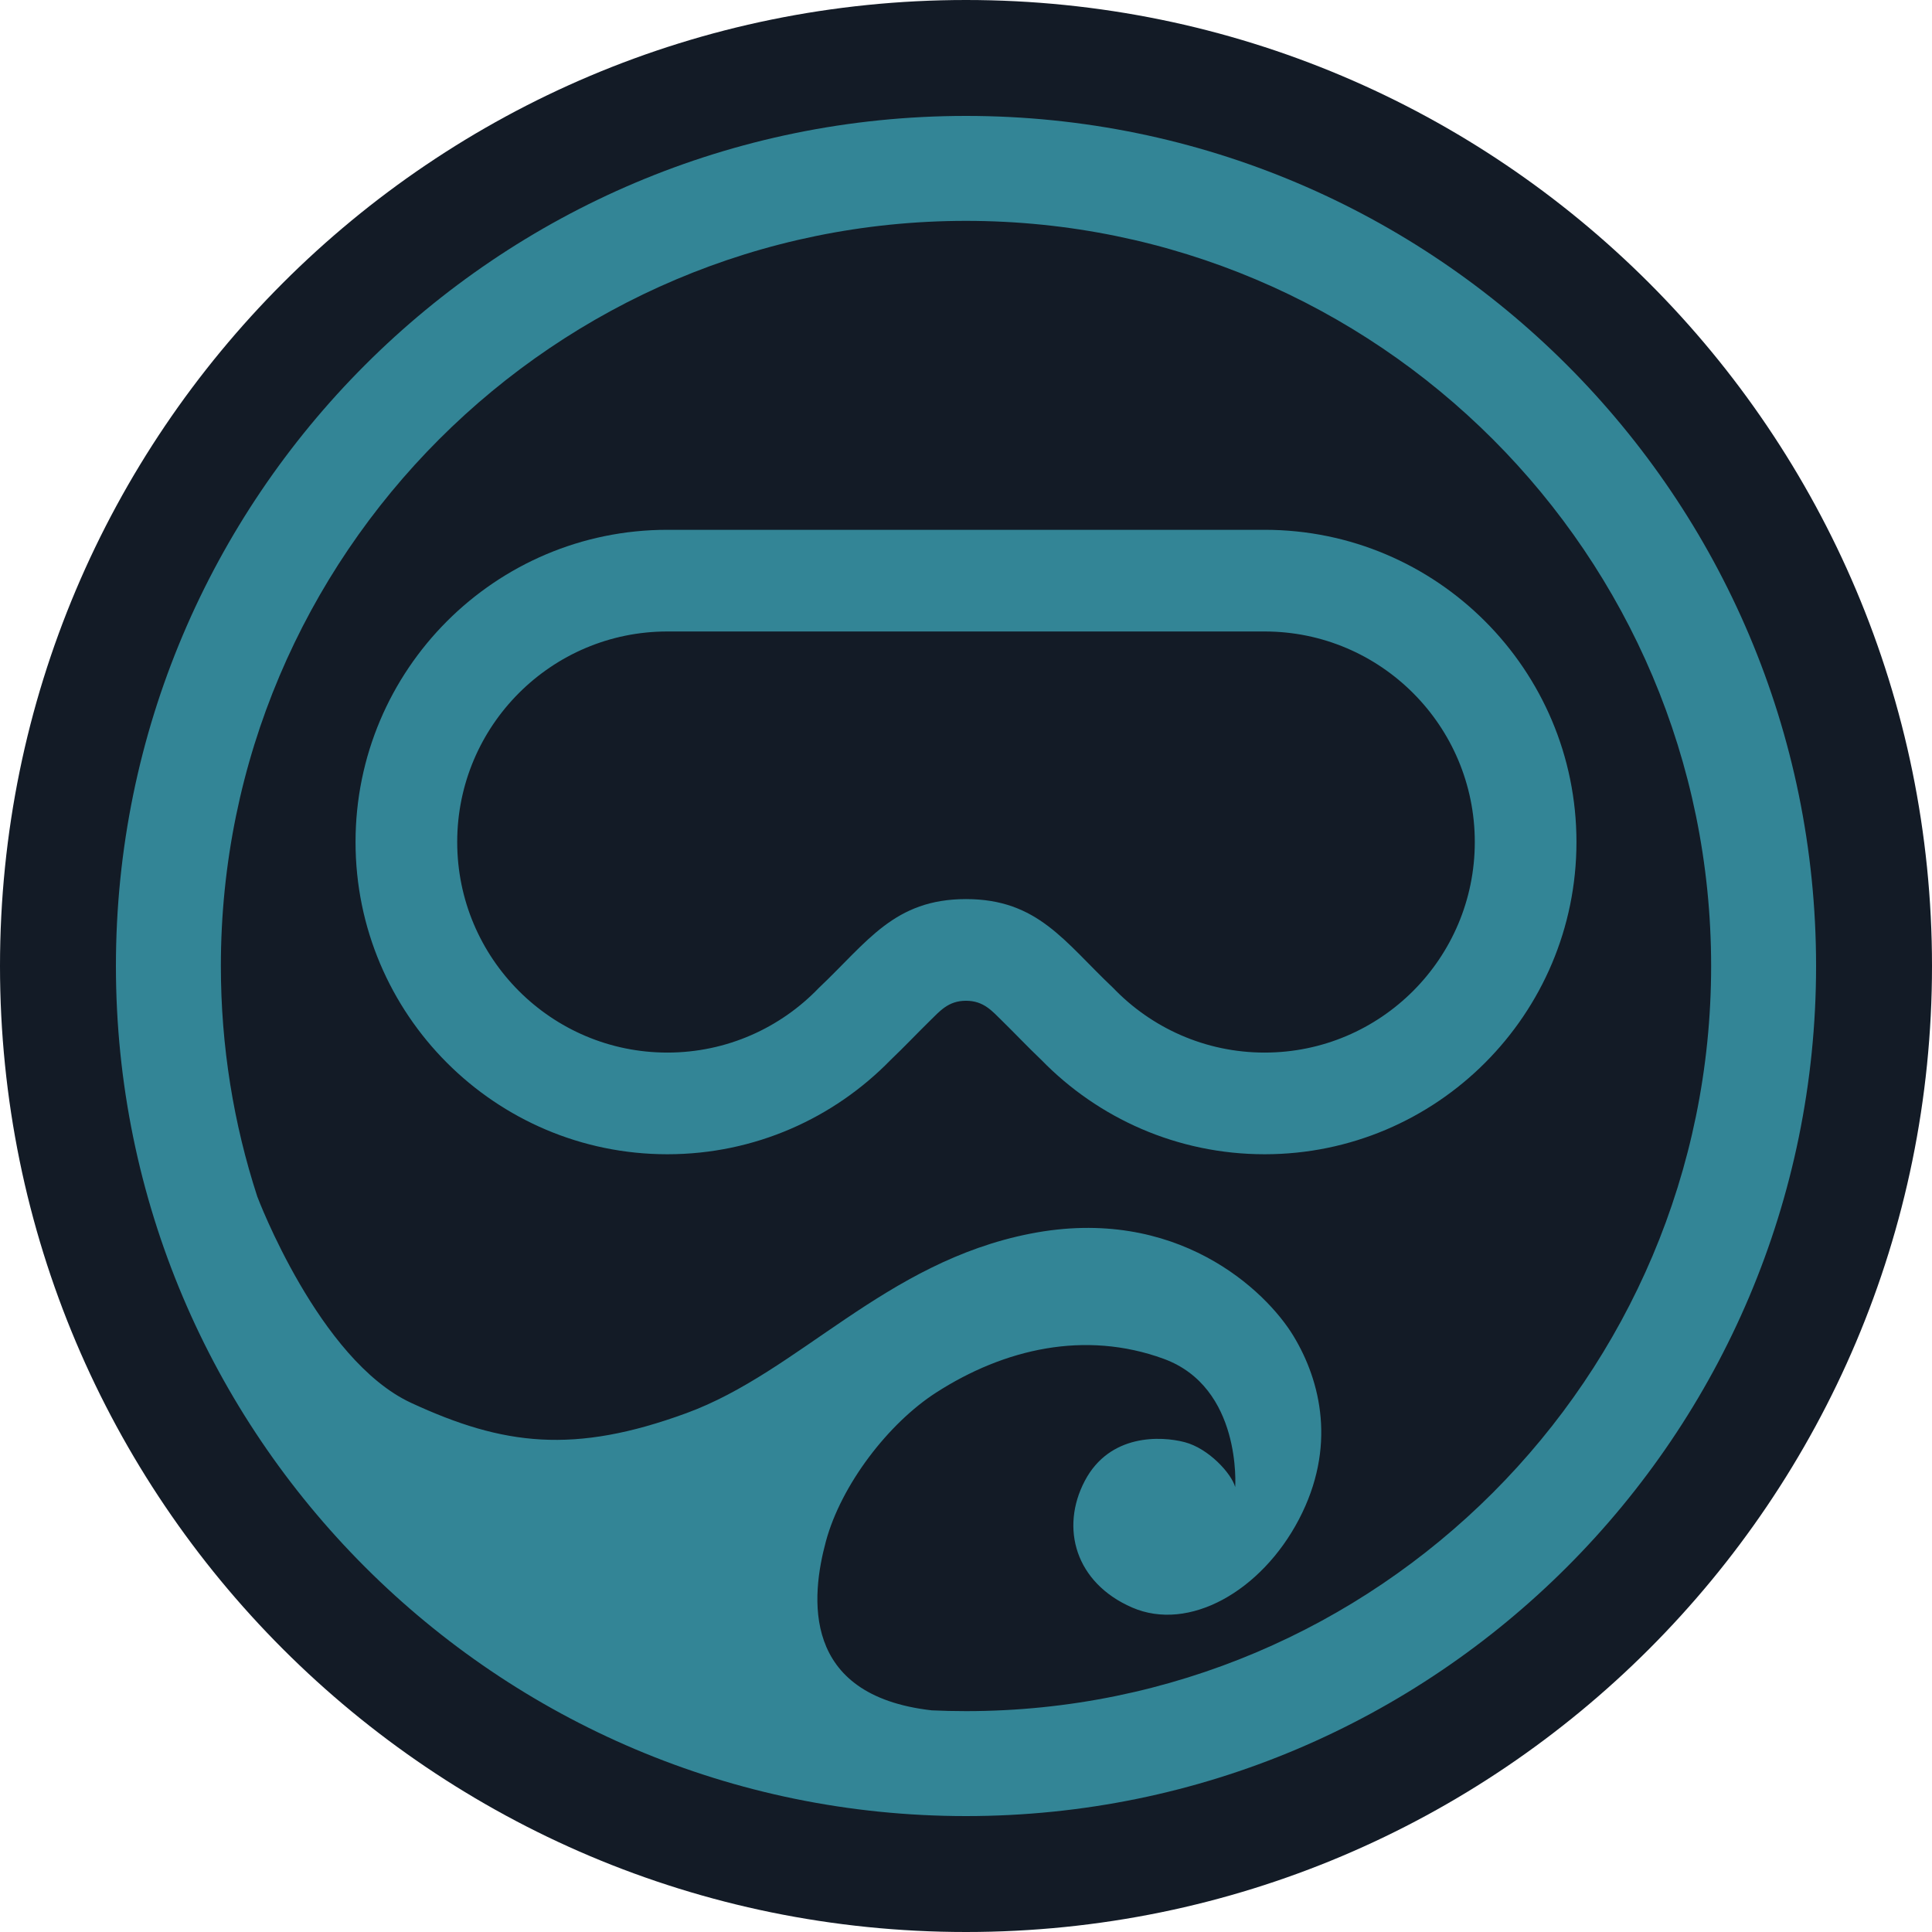
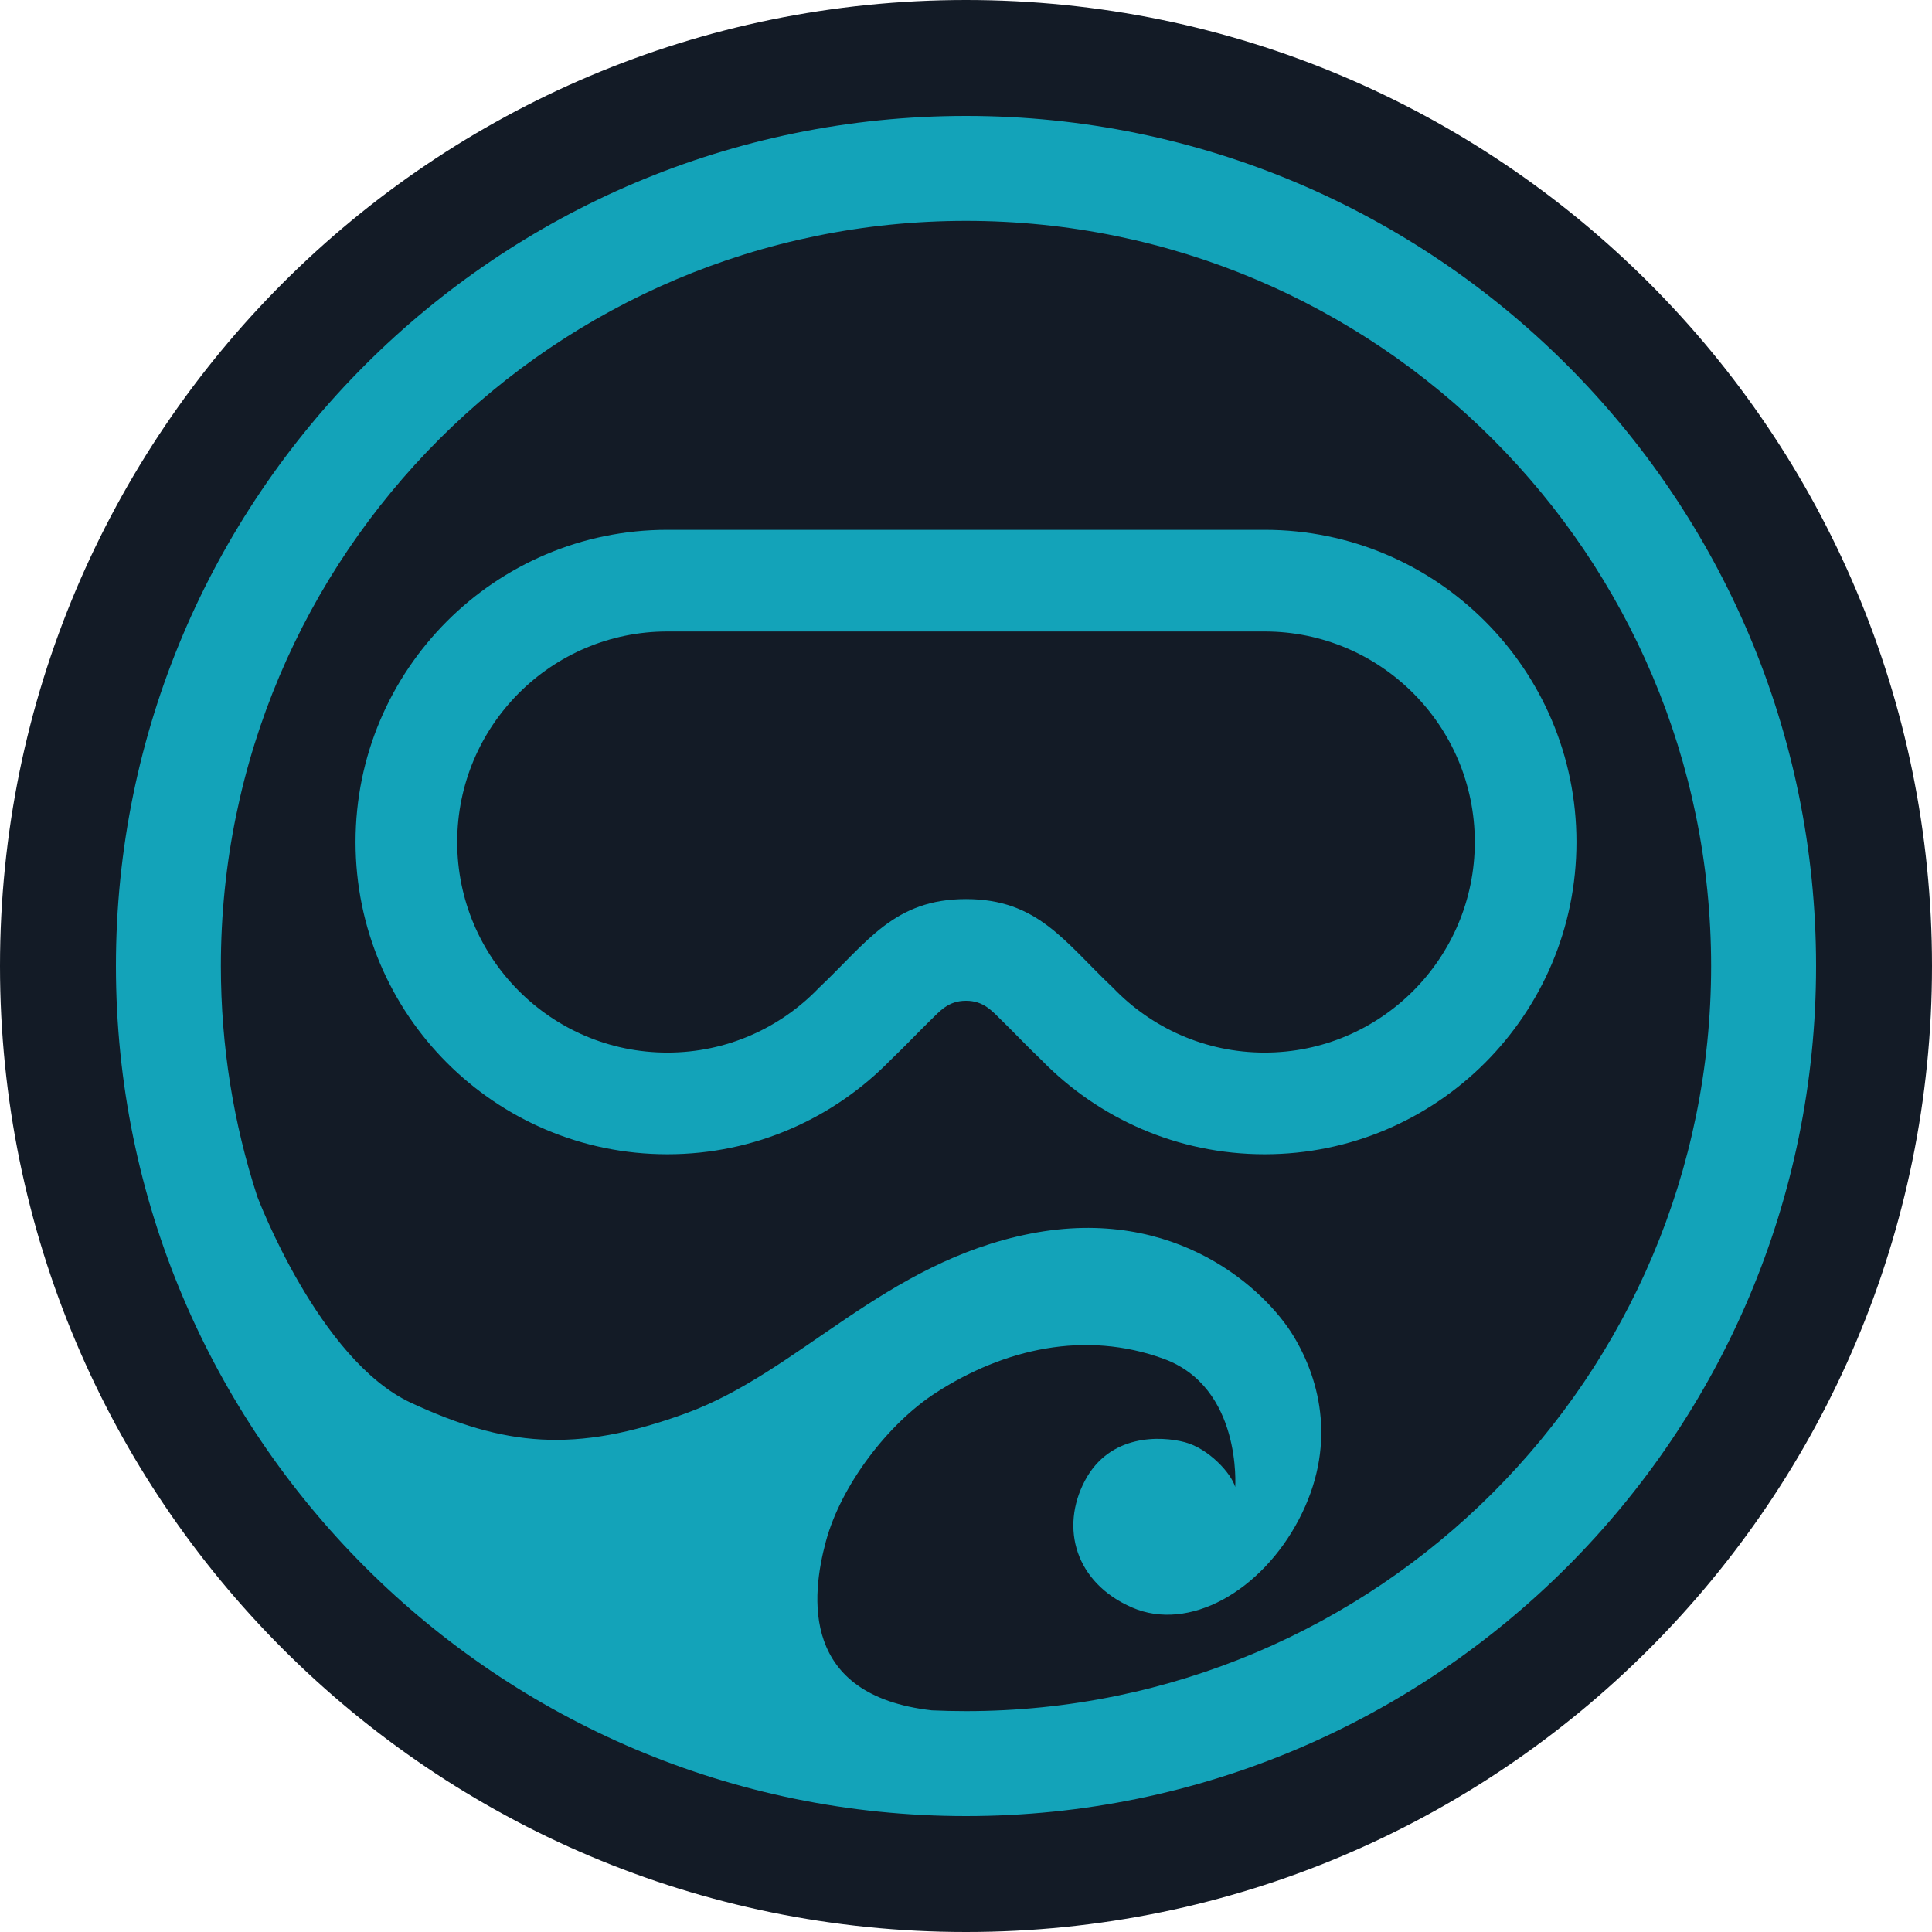
<svg xmlns="http://www.w3.org/2000/svg" viewBox="0 0 2160 2160">
  <circle cx="1080" cy="1080" r="1080" fill="rgb(19,27,38)" />
  <g transform="translate(129.6 129.6) scale(0.88)">
-     <path fill="rgb(51,133,150)" d="M1080,0C1676.068,0 2160,483.932 2160,1080C2160,1676.068 1676.068,2160 1080,2160C483.932,2160 0,1676.068 0,1080C0,483.932 483.932,0 1080,0ZM1036.6,2025.687C1050.986,2026.338 1065.455,2026.667 1080,2026.667C1602.48,2026.667 2026.667,1602.48 2026.667,1080C2026.667,557.52 1602.48,133.333 1080,133.333C557.52,133.333 133.333,557.52 133.333,1080C133.333,1182.208 149.566,1280.654 179.591,1372.899C179.591,1372.899 257.764,1580.677 375,1635C492.236,1689.323 581.979,1700.444 725,1648C868.021,1595.556 976.645,1456.271 1162,1420C1347.355,1383.729 1460.992,1492.196 1496,1550C1531.008,1607.804 1550.829,1691.568 1503,1783C1455.171,1874.432 1363.142,1926.371 1291,1895C1218.858,1863.629 1199.41,1793.871 1231,1734C1262.59,1674.129 1327.688,1676.996 1358,1685C1388.312,1693.004 1417.252,1724.682 1422,1742C1422,1742 1430.829,1615.38 1331,1579C1231.171,1542.62 1128.661,1566.233 1042,1622C981.472,1660.951 921.441,1739.063 902,1811C883.213,1880.515 869.364,2006.758 1036.6,2025.687Z" />
-     <path fill="rgb(51,133,150)" d="M984.09,1199.503L984.085,1199.508C912.11,1273.347 811.647,1319.167 700.595,1319.167C482.011,1319.167 304.428,1141.493 304.428,922.5C304.428,703.507 482.011,525.833 700.595,525.833L1459.405,525.833C1677.989,525.833 1855.572,703.507 1855.572,922.5C1855.572,1141.493 1677.989,1319.167 1459.405,1319.167C1348.347,1319.167 1247.879,1273.342 1175.915,1199.508C1157.771,1182.22 1141.913,1165.335 1126.274,1150.056C1113.271,1137.352 1102.578,1124.167 1080,1124.167C1057.422,1124.167 1046.729,1137.352 1033.726,1150.056C1018.088,1165.334 1002.231,1182.216 984.09,1199.503ZM893.168,1107.717C954.863,1049.43 988.615,995 1080,995C1171.385,995 1205.137,1049.43 1266.832,1107.717C1315.433,1158.421 1383.767,1190 1459.405,1190C1606.766,1190 1726.405,1070.137 1726.405,922.5C1726.405,774.863 1606.766,655 1459.405,655L700.595,655C553.234,655 433.595,774.863 433.595,922.5C433.595,1070.137 553.234,1190 700.595,1190C776.233,1190 844.567,1158.421 893.168,1107.717Z" />
+     <path fill="rgb(19,163,185)" d="M1080,0C1676.068,0 2160,483.932 2160,1080C2160,1676.068 1676.068,2160 1080,2160C483.932,2160 0,1676.068 0,1080C0,483.932 483.932,0 1080,0ZM1036.6,2025.687C1050.986,2026.338 1065.455,2026.667 1080,2026.667C1602.48,2026.667 2026.667,1602.48 2026.667,1080C2026.667,557.52 1602.48,133.333 1080,133.333C557.52,133.333 133.333,557.52 133.333,1080C133.333,1182.208 149.566,1280.654 179.591,1372.899C179.591,1372.899 257.764,1580.677 375,1635C492.236,1689.323 581.979,1700.444 725,1648C868.021,1595.556 976.645,1456.271 1162,1420C1347.355,1383.729 1460.992,1492.196 1496,1550C1531.008,1607.804 1550.829,1691.568 1503,1783C1455.171,1874.432 1363.142,1926.371 1291,1895C1218.858,1863.629 1199.41,1793.871 1231,1734C1262.59,1674.129 1327.688,1676.996 1358,1685C1388.312,1693.004 1417.252,1724.682 1422,1742C1422,1742 1430.829,1615.38 1331,1579C1231.171,1542.62 1128.661,1566.233 1042,1622C981.472,1660.951 921.441,1739.063 902,1811C883.213,1880.515 869.364,2006.758 1036.6,2025.687Z" />
+     <path fill="rgb(19,163,185)" d="M984.09,1199.503L984.085,1199.508C912.11,1273.347 811.647,1319.167 700.595,1319.167C482.011,1319.167 304.428,1141.493 304.428,922.5C304.428,703.507 482.011,525.833 700.595,525.833L1459.405,525.833C1677.989,525.833 1855.572,703.507 1855.572,922.5C1855.572,1141.493 1677.989,1319.167 1459.405,1319.167C1348.347,1319.167 1247.879,1273.342 1175.915,1199.508C1157.771,1182.22 1141.913,1165.335 1126.274,1150.056C1113.271,1137.352 1102.578,1124.167 1080,1124.167C1057.422,1124.167 1046.729,1137.352 1033.726,1150.056C1018.088,1165.334 1002.231,1182.216 984.09,1199.503ZM893.168,1107.717C954.863,1049.43 988.615,995 1080,995C1171.385,995 1205.137,1049.43 1266.832,1107.717C1315.433,1158.421 1383.767,1190 1459.405,1190C1606.766,1190 1726.405,1070.137 1726.405,922.5C1726.405,774.863 1606.766,655 1459.405,655L700.595,655C553.234,655 433.595,774.863 433.595,922.5C433.595,1070.137 553.234,1190 700.595,1190C776.233,1190 844.567,1158.421 893.168,1107.717Z" />
  </g>
</svg>
